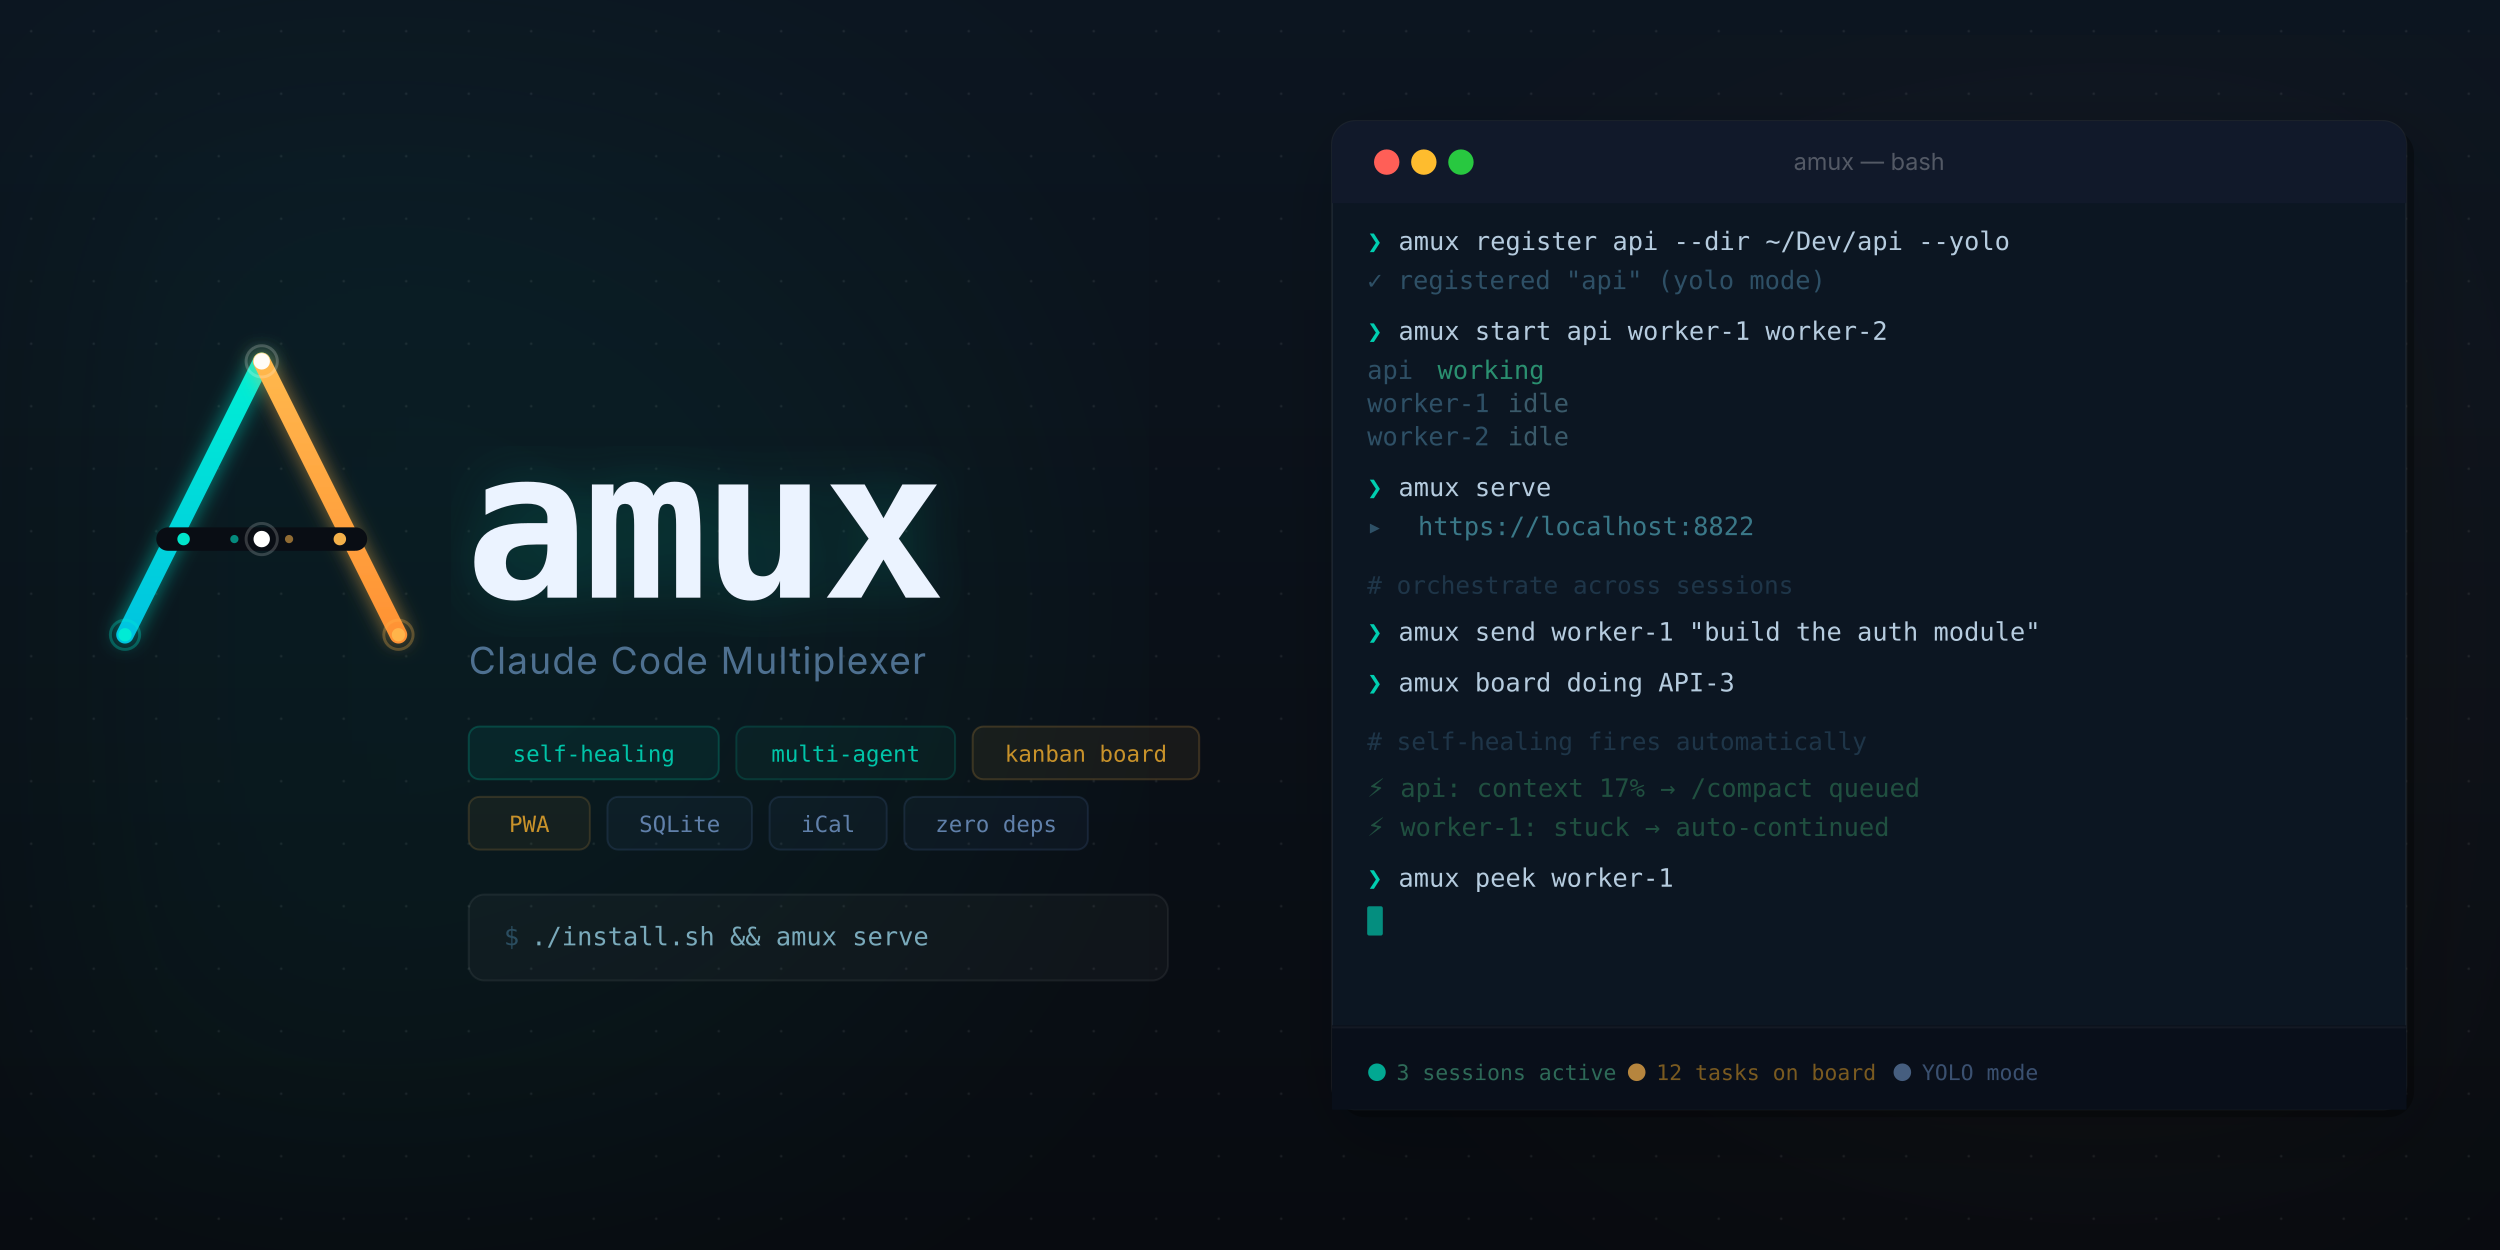
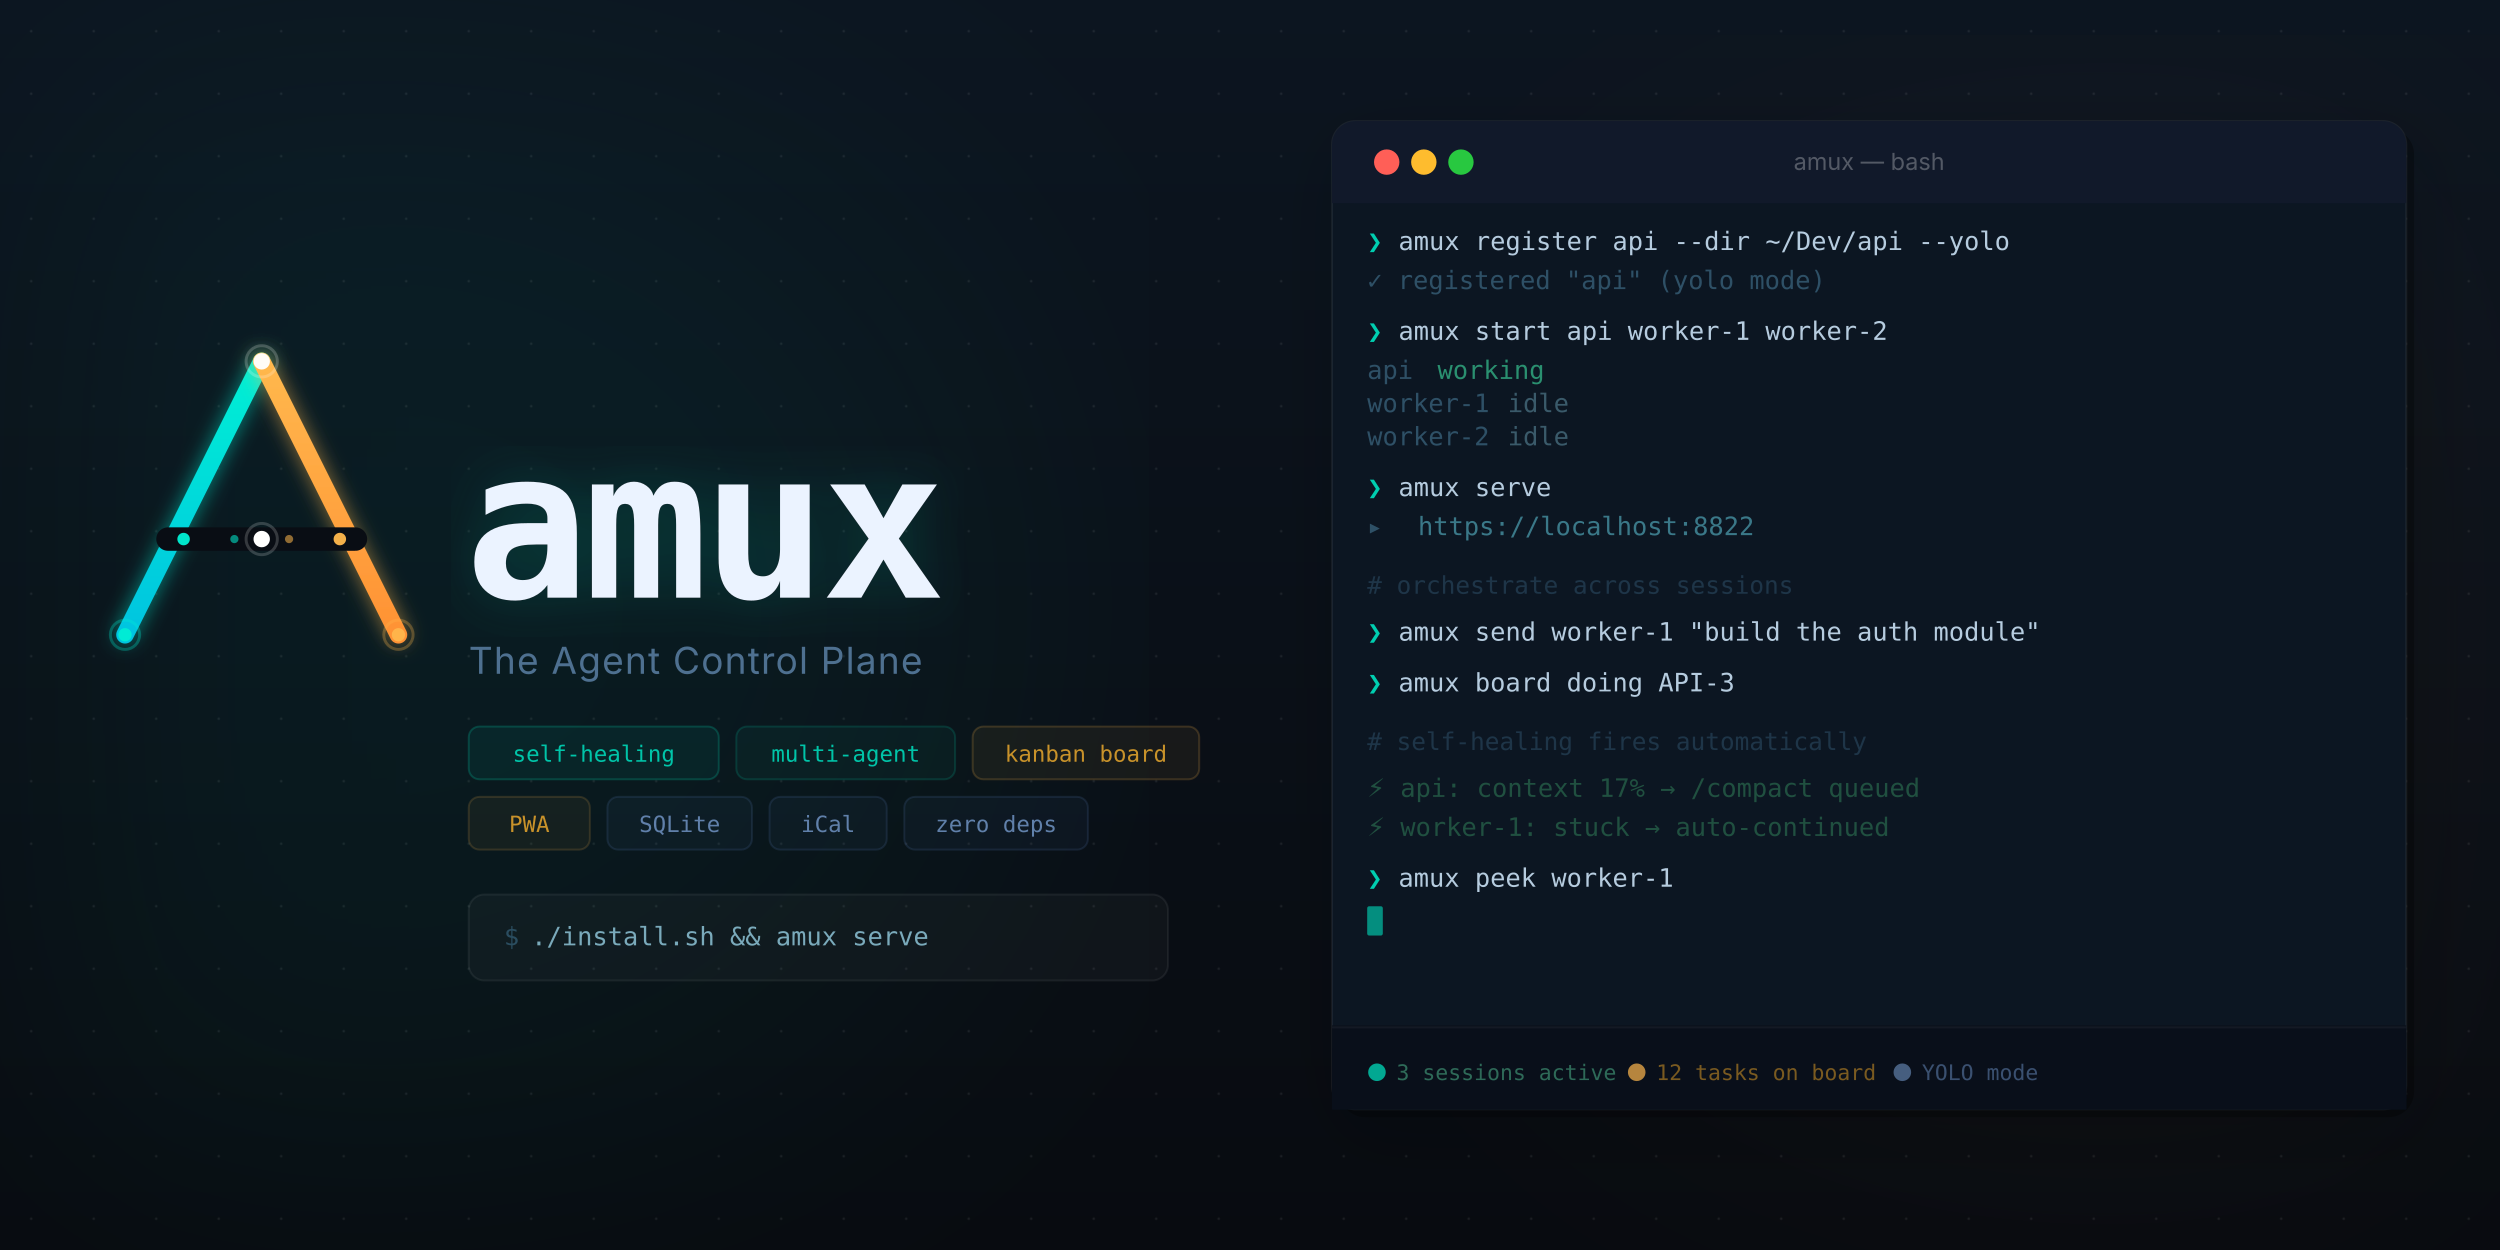
<svg xmlns="http://www.w3.org/2000/svg" viewBox="0 0 1280 640" width="1280" height="640">
  <defs>
    <linearGradient id="bgGrad" x1="0" y1="0" x2="0" y2="1">
      <stop offset="0%" stop-color="#0C1520" />
      <stop offset="100%" stop-color="#080B10" />
    </linearGradient>
    <linearGradient id="tealGrad" x1="0" y1="1" x2="0" y2="0">
      <stop offset="0%" stop-color="#00C4E0" />
      <stop offset="100%" stop-color="#00F0D4" />
    </linearGradient>
    <linearGradient id="amberGrad" x1="0" y1="1" x2="0" y2="0">
      <stop offset="0%" stop-color="#FF9234" />
      <stop offset="100%" stop-color="#FFB84D" />
    </linearGradient>
    <linearGradient id="crossbarGrad" x1="0" y1="0" x2="1" y2="0">
      <stop offset="0%" stop-color="#00E8D0" />
      <stop offset="35%" stop-color="#EEFFFF" />
      <stop offset="65%" stop-color="#FFF5E8" />
      <stop offset="100%" stop-color="#FFB84D" />
    </linearGradient>
    <linearGradient id="dividerGrad" x1="0" y1="0" x2="0" y2="1">
      <stop offset="0%" stop-color="rgba(255,255,255,0)" />
      <stop offset="30%" stop-color="rgba(255,255,255,0.06)" />
      <stop offset="70%" stop-color="rgba(255,255,255,0.06)" />
      <stop offset="100%" stop-color="rgba(255,255,255,0)" />
    </linearGradient>
    <pattern id="dotGrid" x="0" y="0" width="32" height="32" patternUnits="userSpaceOnUse">
      <circle cx="16" cy="16" r="0.7" fill="#ffffff" opacity="0.07" />
    </pattern>
    <filter id="tealGlow" x="-60%" y="-60%" width="220%" height="220%">
      <feGaussianBlur stdDeviation="5" result="blur" />
      <feFlood flood-color="#00E5CC" flood-opacity="0.55" />
      <feComposite in2="blur" operator="in" result="cb" />
      <feMerge>
        <feMergeNode in="cb" />
        <feMergeNode in="SourceGraphic" />
      </feMerge>
    </filter>
    <filter id="amberGlow" x="-60%" y="-60%" width="220%" height="220%">
      <feGaussianBlur stdDeviation="5" result="blur" />
      <feFlood flood-color="#FFB84D" flood-opacity="0.55" />
      <feComposite in2="blur" operator="in" result="cb" />
      <feMerge>
        <feMergeNode in="cb" />
        <feMergeNode in="SourceGraphic" />
      </feMerge>
    </filter>
    <filter id="bigGlow">
      <feGaussianBlur stdDeviation="90" />
    </filter>
    <filter id="nameGlow" x="-5%" y="-30%" width="110%" height="160%">
      <feGaussianBlur stdDeviation="14" result="blur" />
      <feFlood flood-color="#00D4B0" flood-opacity="0.18" />
      <feComposite in2="blur" operator="in" result="cb" />
      <feMerge>
        <feMergeNode in="cb" />
        <feMergeNode in="SourceGraphic" />
      </feMerge>
    </filter>
    <filter id="termShadow" x="-5%" y="-5%" width="115%" height="120%">
      <feDropShadow dx="0" dy="8" stdDeviation="20" flood-color="#000000" flood-opacity="0.5" />
    </filter>
  </defs>
  <rect width="1280" height="640" fill="url(#bgGrad)" />
  <rect width="1280" height="640" fill="url(#dotGrid)" />
  <ellipse cx="180" cy="310" rx="340" ry="290" fill="#00D4B0" opacity="0.055" filter="url(#bigGlow)" />
  <ellipse cx="1080" cy="330" rx="300" ry="260" fill="#FF9234" opacity="0.04" filter="url(#bigGlow)" />
  <line x1="648" y1="0" x2="648" y2="640" stroke="url(#dividerGrad)" stroke-width="1" />
  <g transform="translate(64, 185)">
    <g filter="url(#tealGlow)">
      <line x1="70" y1="0" x2="0" y2="140" stroke="url(#tealGrad)" stroke-width="9" stroke-linecap="round" />
    </g>
    <g filter="url(#amberGlow)">
      <line x1="70" y1="0" x2="140" y2="140" stroke="url(#amberGrad)" stroke-width="9" stroke-linecap="round" />
    </g>
    <line x1="22" y1="91" x2="118" y2="91" stroke="#090D14" stroke-width="12" stroke-linecap="round" />
    <line x1="22" y1="91" x2="118" y2="91" stroke="url(#crossbarGrad)" stroke-width="8" stroke-linecap="round" />
    <circle cx="30" cy="91" r="3.2" fill="#00F0D4" opacity="0.95" />
    <circle cx="56" cy="91" r="2.1" fill="#00F0D4" opacity="0.55" />
    <circle cx="70" cy="91" r="4.2" fill="#ffffff" opacity="1.0" />
    <circle cx="70" cy="91" r="8" fill="none" stroke="#ffffff" stroke-width="1.5" opacity="0.18" />
    <circle cx="84" cy="91" r="2.1" fill="#FFB84D" opacity="0.55" />
    <circle cx="110" cy="91" r="3.2" fill="#FFB84D" opacity="0.95" />
    <circle cx="70" cy="0" r="4.2" fill="#ffffff" opacity="0.95" />
    <circle cx="70" cy="0" r="8" fill="none" stroke="#ffffff" stroke-width="1.5" opacity="0.2" />
    <circle cx="0" cy="140" r="3.4" fill="#00F0D4" opacity="0.9" />
    <circle cx="0" cy="140" r="7.5" fill="none" stroke="#00F0D4" stroke-width="1.5" opacity="0.28" />
    <circle cx="140" cy="140" r="3.4" fill="#FFB84D" opacity="0.9" />
    <circle cx="140" cy="140" r="7.5" fill="none" stroke="#FFB84D" stroke-width="1.5" opacity="0.28" />
  </g>
  <text x="238" y="306" font-family="'SF Mono', 'JetBrains Mono', 'Fira Code', Menlo, Consolas, monospace" font-size="106" font-weight="700" letter-spacing="-3" fill="#EBF3FF" filter="url(#nameGlow)">amux</text>
-   <text x="240" y="345" font-family="-apple-system, BlinkMacSystemFont, 'Inter', 'Segoe UI', sans-serif" font-size="19" font-weight="400" letter-spacing="0.6" fill="#4E7090">Claude Code Multiplexer</text>
+   <text x="240" y="345" font-family="-apple-system, BlinkMacSystemFont, 'Inter', 'Segoe UI', sans-serif" font-size="19" font-weight="400" letter-spacing="0.6" fill="#4E7090">The Agent Control Plane</text>
  <rect x="240" y="372" width="128" height="27" rx="5.5" fill="rgba(0,212,176,0.07)" stroke="rgba(0,212,176,0.22)" stroke-width="1" />
  <text x="304" y="390" font-family="'SF Mono', 'Fira Code', Menlo, monospace" font-size="11.5" fill="#00C4A8" text-anchor="middle">self-healing</text>
  <rect x="377" y="372" width="112" height="27" rx="5.5" fill="rgba(0,212,176,0.05)" stroke="rgba(0,212,176,0.16)" stroke-width="1" />
  <text x="433" y="390" font-family="'SF Mono', 'Fira Code', Menlo, monospace" font-size="11.5" fill="#00C4A8" text-anchor="middle">multi-agent</text>
  <rect x="498" y="372" width="116" height="27" rx="5.5" fill="rgba(255,184,77,0.06)" stroke="rgba(255,184,77,0.18)" stroke-width="1" />
  <text x="556" y="390" font-family="'SF Mono', 'Fira Code', Menlo, monospace" font-size="11.5" fill="#C8922A" text-anchor="middle">kanban board</text>
  <rect x="240" y="408" width="62" height="27" rx="5.5" fill="rgba(255,184,77,0.05)" stroke="rgba(255,184,77,0.15)" stroke-width="1" />
  <text x="271" y="426" font-family="'SF Mono', 'Fira Code', Menlo, monospace" font-size="11.5" fill="#C8922A" text-anchor="middle">PWA</text>
  <rect x="311" y="408" width="74" height="27" rx="5.5" fill="rgba(90,130,190,0.06)" stroke="rgba(90,130,190,0.16)" stroke-width="1" />
  <text x="348" y="426" font-family="'SF Mono', 'Fira Code', Menlo, monospace" font-size="11.5" fill="#6080AA" text-anchor="middle">SQLite</text>
  <rect x="394" y="408" width="60" height="27" rx="5.5" fill="rgba(90,130,190,0.06)" stroke="rgba(90,130,190,0.16)" stroke-width="1" />
  <text x="424" y="426" font-family="'SF Mono', 'Fira Code', Menlo, monospace" font-size="11.5" fill="#6080AA" text-anchor="middle">iCal</text>
  <rect x="463" y="408" width="94" height="27" rx="5.5" fill="rgba(90,130,190,0.06)" stroke="rgba(90,130,190,0.16)" stroke-width="1" />
  <text x="510" y="426" font-family="'SF Mono', 'Fira Code', Menlo, monospace" font-size="11.5" fill="#6080AA" text-anchor="middle">zero deps</text>
  <rect x="240" y="458" width="358" height="44" rx="8" fill="rgba(255,255,255,0.028)" stroke="rgba(255,255,255,0.065)" stroke-width="1" />
  <text x="258" y="484" font-family="'SF Mono', 'Fira Code', Menlo, monospace" font-size="13" fill="#2A4D60">$</text>
  <text x="272" y="484" font-family="'SF Mono', 'Fira Code', Menlo, monospace" font-size="13" fill="#7AAABB">./install.sh &amp;&amp; amux serve</text>
  <rect x="686" y="66" width="550" height="506" rx="13" fill="#000000" opacity="0.35" filter="url(#termShadow)" />
  <rect x="682" y="62" width="550" height="506" rx="12" fill="#0C1622" stroke="rgba(255,255,255,0.065)" stroke-width="1" />
  <rect x="682" y="62" width="550" height="42" rx="12" fill="#11192A" />
  <rect x="682" y="90" width="550" height="14" fill="#11192A" />
  <circle cx="710" cy="83" r="6.5" fill="#FF5F57" />
  <circle cx="729" cy="83" r="6.5" fill="#FEBC2E" />
  <circle cx="748" cy="83" r="6.5" fill="#28C840" />
  <text x="957" y="87" font-family="-apple-system, BlinkMacSystemFont, sans-serif" font-size="12" fill="rgba(255,255,255,0.28)" text-anchor="middle">amux — bash</text>
  <text x="700" y="128" font-family="'SF Mono', 'Fira Code', Menlo, monospace" font-size="13" fill="#00CEB0">❯</text>
  <text x="716" y="128" font-family="'SF Mono', 'Fira Code', Menlo, monospace" font-size="13" fill="#B6CCDF">amux register api --dir ~/Dev/api --yolo</text>
  <text x="700" y="148" font-family="'SF Mono', 'Fira Code', Menlo, monospace" font-size="13" fill="#2E5066">  ✓ registered "api"  (yolo mode)</text>
  <text x="700" y="174" font-family="'SF Mono', 'Fira Code', Menlo, monospace" font-size="13" fill="#00CEB0">❯</text>
  <text x="716" y="174" font-family="'SF Mono', 'Fira Code', Menlo, monospace" font-size="13" fill="#B6CCDF">amux start api worker-1 worker-2</text>
  <text x="700" y="194" font-family="'SF Mono', 'Fira Code', Menlo, monospace" font-size="13" fill="#2E5066">  api</text>
  <text x="736" y="194" font-family="'SF Mono', 'Fira Code', Menlo, monospace" font-size="13" fill="#2A9070">      working</text>
  <text x="700" y="211" font-family="'SF Mono', 'Fira Code', Menlo, monospace" font-size="13" fill="#2E5066">  worker-1</text>
  <text x="772" y="211" font-family="'SF Mono', 'Fira Code', Menlo, monospace" font-size="13" fill="#3A5A6A">  idle</text>
  <text x="700" y="228" font-family="'SF Mono', 'Fira Code', Menlo, monospace" font-size="13" fill="#2E5066">  worker-2</text>
  <text x="772" y="228" font-family="'SF Mono', 'Fira Code', Menlo, monospace" font-size="13" fill="#3A5A6A">  idle</text>
  <text x="700" y="254" font-family="'SF Mono', 'Fira Code', Menlo, monospace" font-size="13" fill="#00CEB0">❯</text>
  <text x="716" y="254" font-family="'SF Mono', 'Fira Code', Menlo, monospace" font-size="13" fill="#B6CCDF">amux serve</text>
  <text x="700" y="274" font-family="'SF Mono', 'Fira Code', Menlo, monospace" font-size="13" fill="#2E5066">  ▸ </text>
  <text x="726" y="274" font-family="'SF Mono', 'Fira Code', Menlo, monospace" font-size="13" fill="#3A7888">https://localhost:8822</text>
  <text x="700" y="304" font-family="'SF Mono', 'Fira Code', Menlo, monospace" font-size="12.5" fill="#1E3548"># orchestrate across sessions</text>
  <text x="700" y="328" font-family="'SF Mono', 'Fira Code', Menlo, monospace" font-size="13" fill="#00CEB0">❯</text>
  <text x="716" y="328" font-family="'SF Mono', 'Fira Code', Menlo, monospace" font-size="13" fill="#B6CCDF">amux send worker-1 "build the auth module"</text>
  <text x="700" y="354" font-family="'SF Mono', 'Fira Code', Menlo, monospace" font-size="13" fill="#00CEB0">❯</text>
  <text x="716" y="354" font-family="'SF Mono', 'Fira Code', Menlo, monospace" font-size="13" fill="#B6CCDF">amux board doing API-3</text>
  <text x="700" y="384" font-family="'SF Mono', 'Fira Code', Menlo, monospace" font-size="12.5" fill="#1E3548"># self-healing fires automatically</text>
  <text x="700" y="408" font-family="'SF Mono', 'Fira Code', Menlo, monospace" font-size="13" fill="#205040">  ⚡ api: context 17% → /compact queued</text>
  <text x="700" y="428" font-family="'SF Mono', 'Fira Code', Menlo, monospace" font-size="13" fill="#205040">  ⚡ worker-1: stuck → auto-continued</text>
  <text x="700" y="454" font-family="'SF Mono', 'Fira Code', Menlo, monospace" font-size="13" fill="#00CEB0">❯</text>
  <text x="716" y="454" font-family="'SF Mono', 'Fira Code', Menlo, monospace" font-size="13" fill="#B6CCDF">amux peek worker-1</text>
  <rect x="700" y="464" width="8" height="15" rx="1" fill="#00CEB0" opacity="0.65">
    <animate attributeName="opacity" values="0.65;0.08;0.65" dur="1.1s" repeatCount="indefinite" />
  </rect>
  <rect x="682" y="525" width="550" height="43" rx="0" fill="#090F1A" />
  <rect x="682" y="537" width="550" height="31" fill="#090F1A" />
  <rect x="682" y="556" width="550" height="12" rx="12" fill="#090F1A" />
  <line x1="682" y1="526" x2="1232" y2="526" stroke="rgba(255,255,255,0.045)" stroke-width="1" />
  <circle cx="705" cy="549" r="4.5" fill="#00CEB0" opacity="0.8" />
  <text x="715" y="553" font-family="'SF Mono', 'Fira Code', Menlo, monospace" font-size="11" fill="#2E6A58">3 sessions active</text>
  <circle cx="838" cy="549" r="4.5" fill="#FFB84D" opacity="0.7" />
  <text x="848" y="553" font-family="'SF Mono', 'Fira Code', Menlo, monospace" font-size="11" fill="#7A5A20">12 tasks on board</text>
  <circle cx="974" cy="549" r="4.5" fill="#6080AA" opacity="0.7" />
  <text x="984" y="553" font-family="'SF Mono', 'Fira Code', Menlo, monospace" font-size="11" fill="#3A5070">YOLO mode</text>
</svg>
